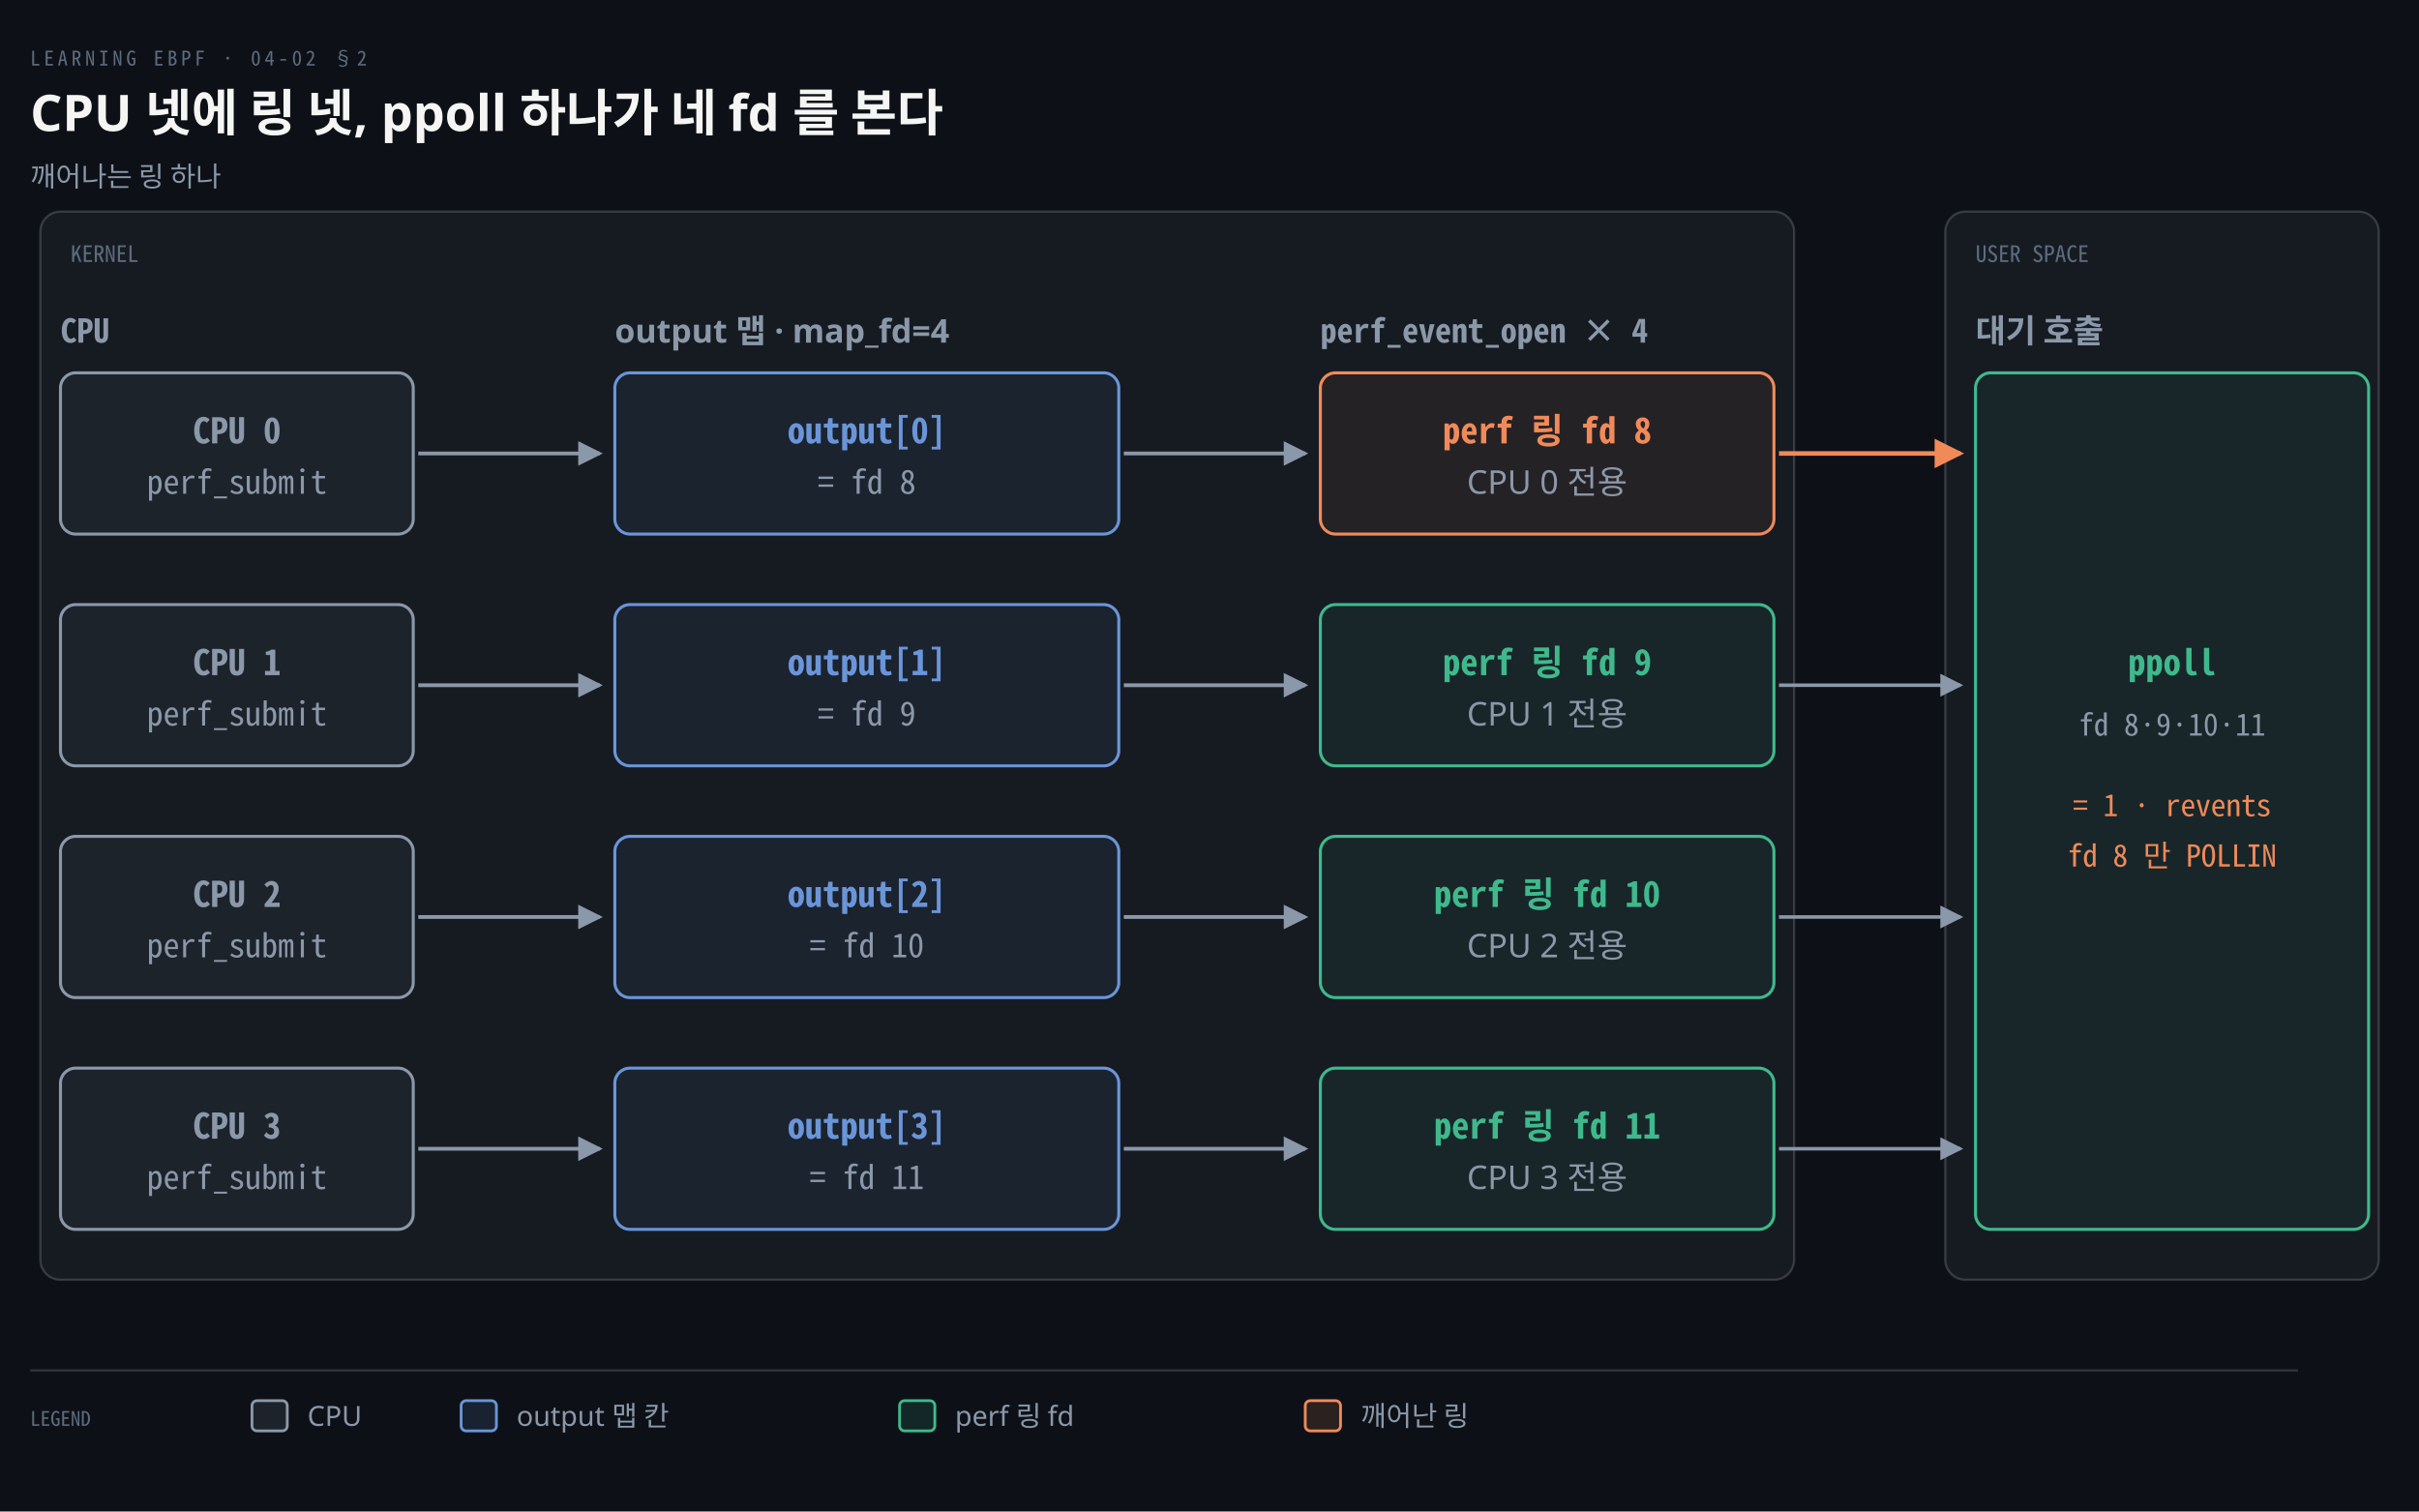
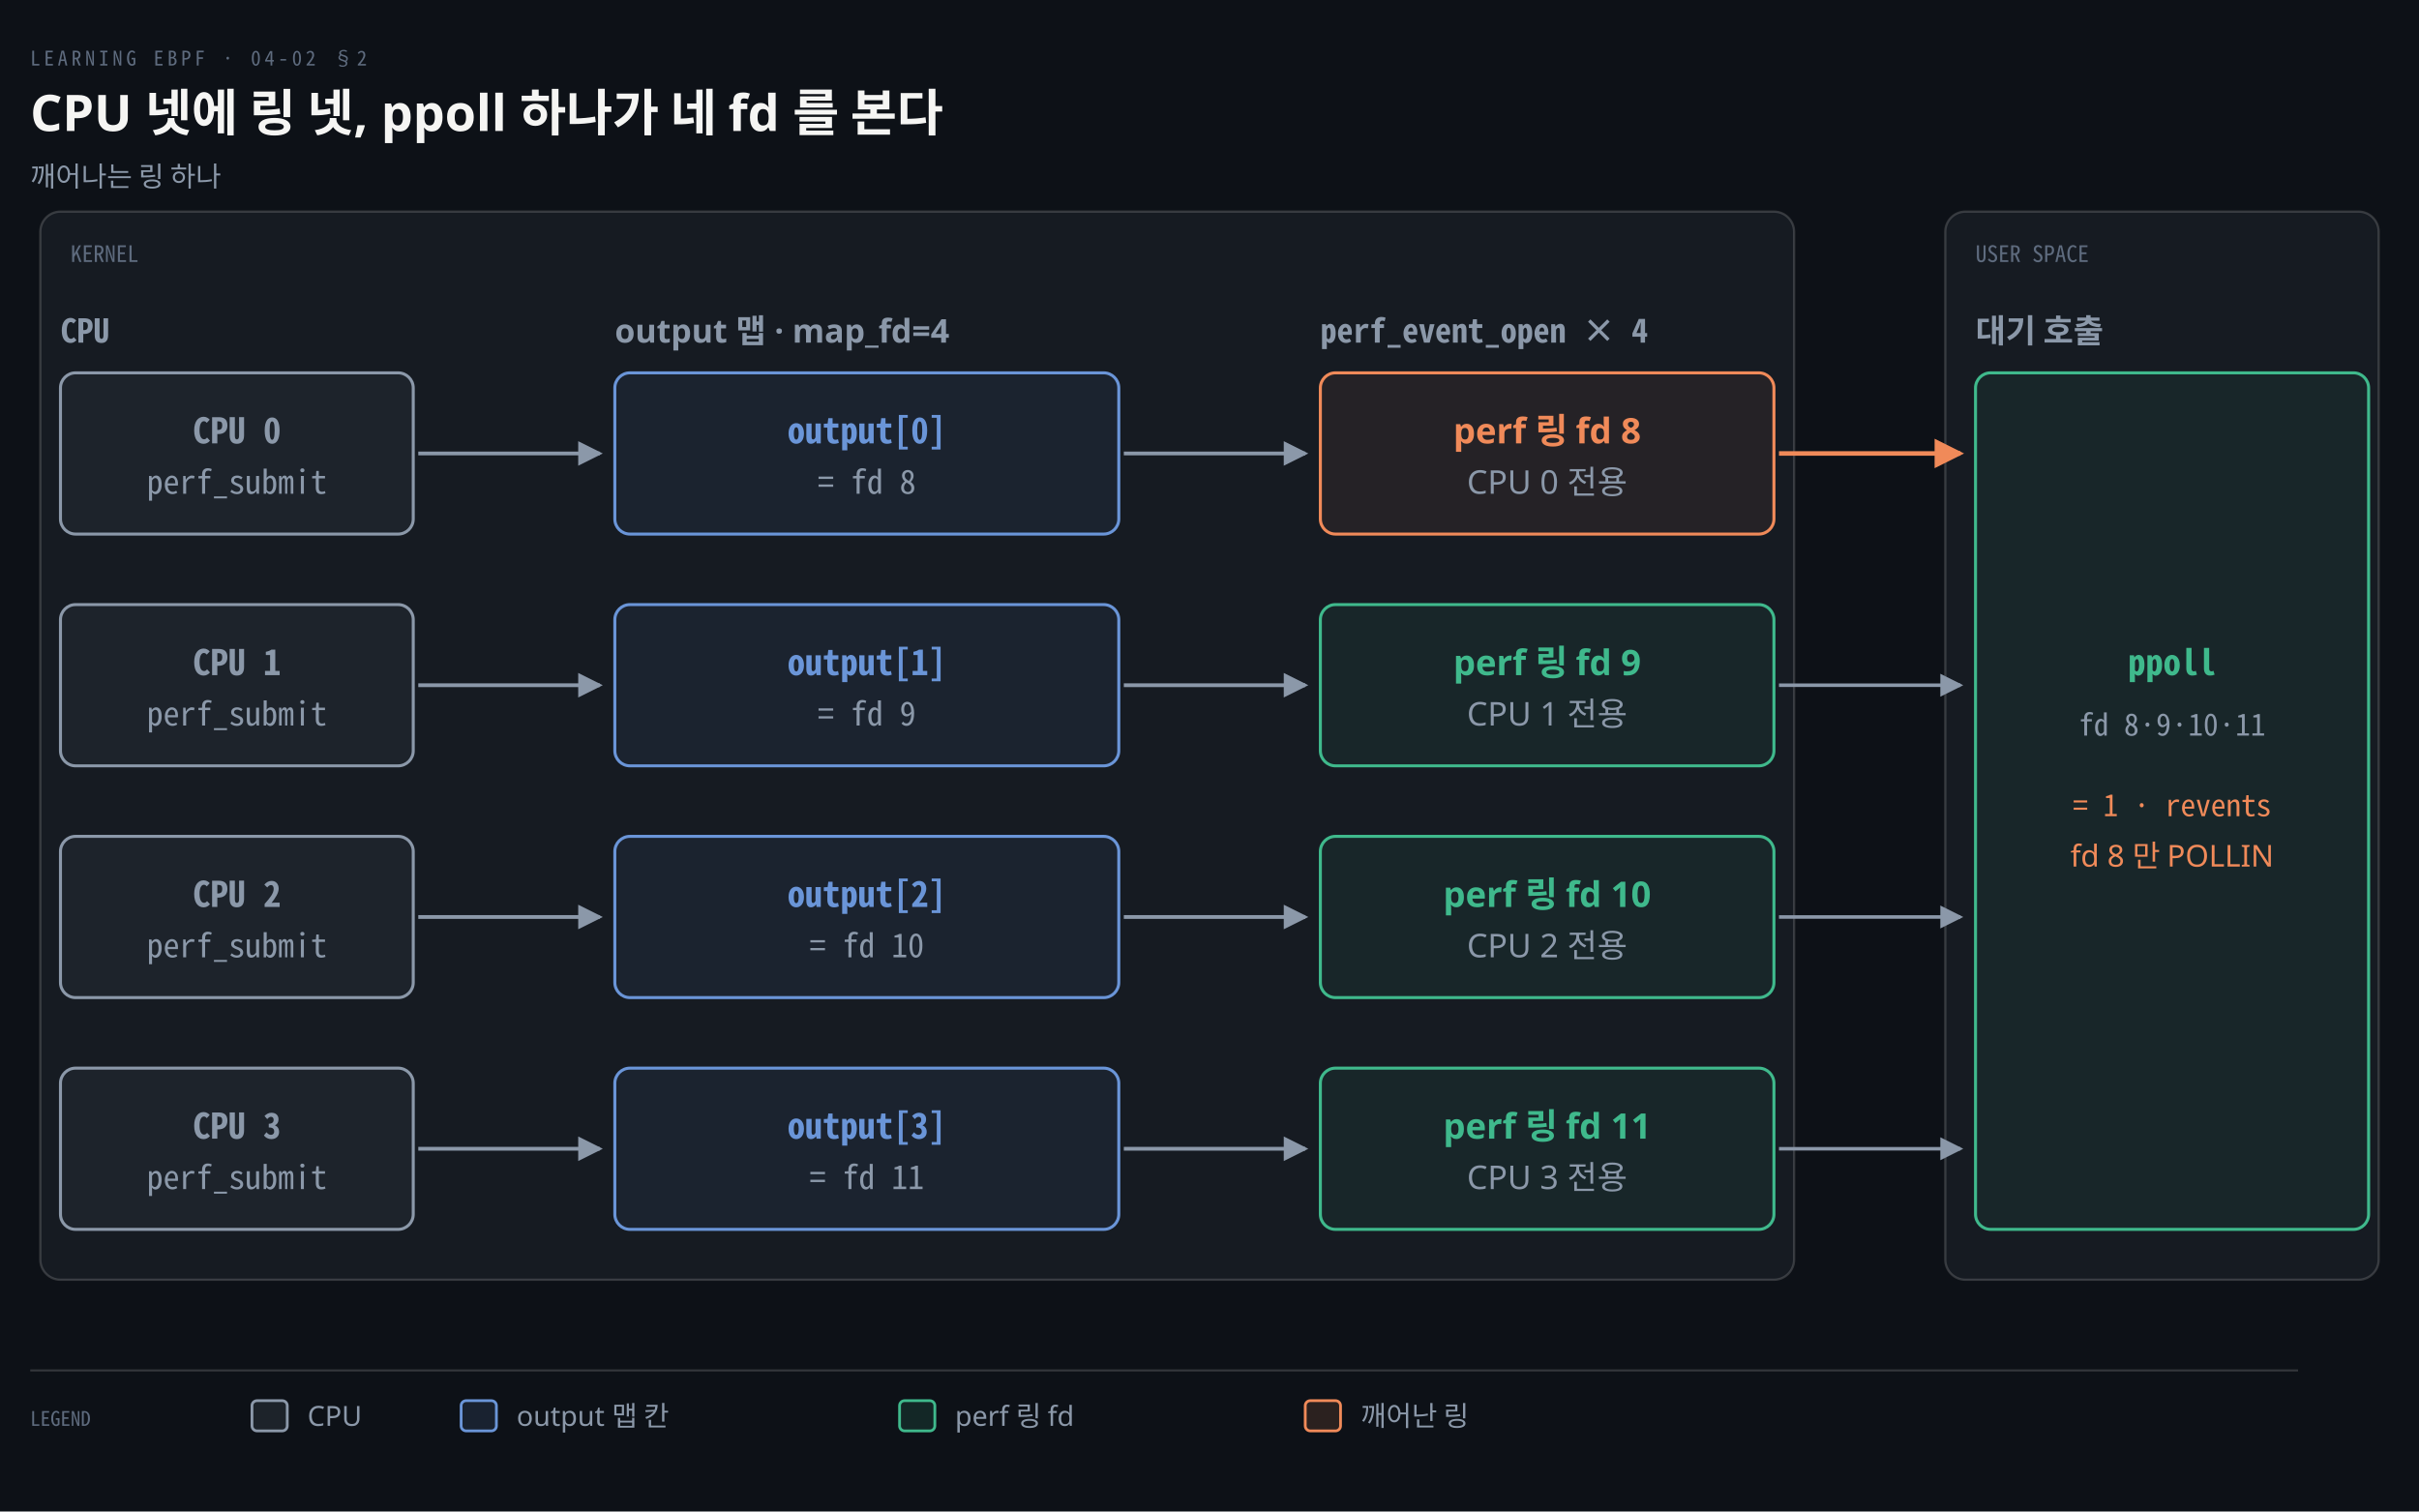
<svg xmlns="http://www.w3.org/2000/svg" viewBox="0 0 960 600" width="100%" role="img" aria-labelledby="dt dd">
  <defs>
    <marker id="ar" viewBox="0 0 8 8" refX="7" refY="4" markerWidth="6.5" markerHeight="6.5" orient="auto">
      <path d="M0 0 L8 4 L0 8 z" fill="#8B98A9" />
    </marker>
    <marker id="ok" viewBox="0 0 8 8" refX="7" refY="4" markerWidth="6.5" markerHeight="6.5" orient="auto">
      <path d="M0 0 L8 4 L0 8 z" fill="#3FB98C" />
    </marker>
    <marker id="warn" viewBox="0 0 8 8" refX="7" refY="4" markerWidth="6.5" markerHeight="6.5" orient="auto">
      <path d="M0 0 L8 4 L0 8 z" fill="#E3B341" />
    </marker>
    <marker id="bad" viewBox="0 0 8 8" refX="7" refY="4" markerWidth="6.5" markerHeight="6.5" orient="auto">
      <path d="M0 0 L8 4 L0 8 z" fill="#F0616D" />
    </marker>
    <marker id="info" viewBox="0 0 8 8" refX="7" refY="4" markerWidth="6.5" markerHeight="6.5" orient="auto">
      <path d="M0 0 L8 4 L0 8 z" fill="#6A95D8" />
    </marker>
    <marker id="acc" viewBox="0 0 8 8" refX="7" refY="4" markerWidth="6.5" markerHeight="6.5" orient="auto">
      <path d="M0 0 L8 4 L0 8 z" fill="#F08A59" />
    </marker>
    <marker id="soft" viewBox="0 0 8 8" refX="7" refY="4" markerWidth="6.5" markerHeight="6.5" orient="auto">
      <path d="M0 0 L8 4 L0 8 z" fill="#5E6B7E" />
    </marker>
  </defs>
  <rect width="960" height="600" fill="#0D1117" />
  <text x="12" y="26" font-family="'Geist Mono','Noto Sans Mono CJK KR',monospace" font-size="8" letter-spacing="0.18em" fill="#5E6B7E">LEARNING EBPF · 04-02 §2</text>
  <text x="12" y="52" font-family="'Geist','Apple SD Gothic Neo','Noto Sans KR','Malgun Gothic',sans-serif" font-size="20" font-weight="600" fill="#F5F5F3">CPU 넷에 링 넷, ppoll 하나가 네 fd 를 본다</text>
  <text x="12" y="74" font-family="'Geist','Apple SD Gothic Neo','Noto Sans KR','Malgun Gothic',sans-serif" font-size="11" fill="#8B98A9">깨어나는 링 하나</text>
  <rect x="16" y="84" width="696" height="424" rx="8" fill="#161B22" stroke="rgba(191,192,192,0.22)" stroke-width="0.9" />
  <text x="28" y="104" text-anchor="start" font-family="'Geist Mono','Noto Sans Mono CJK KR',monospace" font-size="9" font-weight="400" fill="#5E6B7E">KERNEL</text>
  <rect x="772" y="84" width="172" height="424" rx="8" fill="#161B22" stroke="rgba(191,192,192,0.22)" stroke-width="0.9" />
  <text x="784" y="104" text-anchor="start" font-family="'Geist Mono','Noto Sans Mono CJK KR',monospace" font-size="9" font-weight="400" fill="#5E6B7E">USER SPACE</text>
  <text x="24" y="136" text-anchor="start" font-family="'Geist Mono','Noto Sans Mono CJK KR',monospace" font-size="13" font-weight="600" fill="#8B98A9">CPU</text>
  <text x="244" y="136" text-anchor="start" font-family="'Geist','Apple SD Gothic Neo','Noto Sans KR','Malgun Gothic',sans-serif" font-size="13" font-weight="600" fill="#8B98A9">output 맵 · map_fd=4</text>
  <text x="524" y="136" text-anchor="start" font-family="'Geist Mono','Noto Sans Mono CJK KR',monospace" font-size="13" font-weight="600" fill="#8B98A9">perf_event_open × 4</text>
  <text x="784" y="136" text-anchor="start" font-family="'Geist','Apple SD Gothic Neo','Noto Sans KR','Malgun Gothic',sans-serif" font-size="13" font-weight="600" fill="#8B98A9">대기 호출</text>
  <path d="M 166 180 L 238 180" fill="none" stroke="#8B98A9" stroke-width="1.5" marker-end="url(#ar)" />
  <path d="M 446 180 L 518 180" fill="none" stroke="#8B98A9" stroke-width="1.5" marker-end="url(#ar)" />
  <path d="M 706 180 L 778 180" fill="none" stroke="#F08A59" stroke-width="1.8" marker-end="url(#acc)" />
  <path d="M 166 272 L 238 272" fill="none" stroke="#8B98A9" stroke-width="1.5" marker-end="url(#ar)" />
  <path d="M 446 272 L 518 272" fill="none" stroke="#8B98A9" stroke-width="1.5" marker-end="url(#ar)" />
  <path d="M 706 272 L 778 272" fill="none" stroke="#8B98A9" stroke-width="1.4" marker-end="url(#ar)" />
  <path d="M 166 364 L 238 364" fill="none" stroke="#8B98A9" stroke-width="1.5" marker-end="url(#ar)" />
  <path d="M 446 364 L 518 364" fill="none" stroke="#8B98A9" stroke-width="1.5" marker-end="url(#ar)" />
  <path d="M 706 364 L 778 364" fill="none" stroke="#8B98A9" stroke-width="1.4" marker-end="url(#ar)" />
  <path d="M 166 456 L 238 456" fill="none" stroke="#8B98A9" stroke-width="1.5" marker-end="url(#ar)" />
  <path d="M 446 456 L 518 456" fill="none" stroke="#8B98A9" stroke-width="1.5" marker-end="url(#ar)" />
  <path d="M 706 456 L 778 456" fill="none" stroke="#8B98A9" stroke-width="1.4" marker-end="url(#ar)" />
  <rect x="24" y="148" width="140" height="64" rx="6" fill="#8B98A912" stroke="#8B98A9" stroke-width="1.2" />
  <text x="94.0" y="176" text-anchor="middle" font-family="'Geist Mono','Noto Sans Mono CJK KR',monospace" font-size="14" font-weight="600" fill="#8B98A9">CPU 0</text>
  <text x="94.0" y="196" text-anchor="middle" font-family="'Geist Mono','Noto Sans Mono CJK KR',monospace" font-size="13" font-weight="400" fill="#8B98A9">perf_submit</text>
  <rect x="244" y="148" width="200" height="64" rx="6" fill="#6A95D812" stroke="#6A95D8" stroke-width="1.2" />
  <text x="344.0" y="176" text-anchor="middle" font-family="'Geist Mono','Noto Sans Mono CJK KR',monospace" font-size="14" font-weight="600" fill="#6A95D8">output[0]</text>
  <text x="344.0" y="196" text-anchor="middle" font-family="'Geist Mono','Noto Sans Mono CJK KR',monospace" font-size="13" font-weight="400" fill="#8B98A9">= fd 8</text>
  <rect x="524" y="148" width="180" height="64" rx="6" fill="#F08A5912" stroke="#F08A59" stroke-width="1.2" />
-   <text x="614.0" y="176" text-anchor="middle" font-family="'Geist Mono','Noto Sans Mono CJK KR',monospace" font-size="14" font-weight="600" fill="#F08A59">perf 링 fd 8</text>
+   <text x="614.0" y="176" text-anchor="middle" font-family="'Geist','Apple SD Gothic Neo','Noto Sans KR','Malgun Gothic',sans-serif" font-size="14" font-weight="600" fill="#F08A59">perf 링 fd 8</text>
  <text x="614.0" y="196" text-anchor="middle" font-family="'Geist','Apple SD Gothic Neo','Noto Sans KR','Malgun Gothic',sans-serif" font-size="13" font-weight="400" fill="#8B98A9">CPU 0 전용</text>
  <rect x="24" y="240" width="140" height="64" rx="6" fill="#8B98A912" stroke="#8B98A9" stroke-width="1.2" />
  <text x="94.0" y="268" text-anchor="middle" font-family="'Geist Mono','Noto Sans Mono CJK KR',monospace" font-size="14" font-weight="600" fill="#8B98A9">CPU 1</text>
  <text x="94.0" y="288" text-anchor="middle" font-family="'Geist Mono','Noto Sans Mono CJK KR',monospace" font-size="13" font-weight="400" fill="#8B98A9">perf_submit</text>
  <rect x="244" y="240" width="200" height="64" rx="6" fill="#6A95D812" stroke="#6A95D8" stroke-width="1.2" />
  <text x="344.0" y="268" text-anchor="middle" font-family="'Geist Mono','Noto Sans Mono CJK KR',monospace" font-size="14" font-weight="600" fill="#6A95D8">output[1]</text>
  <text x="344.0" y="288" text-anchor="middle" font-family="'Geist Mono','Noto Sans Mono CJK KR',monospace" font-size="13" font-weight="400" fill="#8B98A9">= fd 9</text>
  <rect x="524" y="240" width="180" height="64" rx="6" fill="#3FB98C12" stroke="#3FB98C" stroke-width="1.2" />
-   <text x="614.0" y="268" text-anchor="middle" font-family="'Geist Mono','Noto Sans Mono CJK KR',monospace" font-size="14" font-weight="600" fill="#3FB98C">perf 링 fd 9</text>
+   <text x="614.0" y="268" text-anchor="middle" font-family="'Geist','Apple SD Gothic Neo','Noto Sans KR','Malgun Gothic',sans-serif" font-size="14" font-weight="600" fill="#3FB98C">perf 링 fd 9</text>
  <text x="614.0" y="288" text-anchor="middle" font-family="'Geist','Apple SD Gothic Neo','Noto Sans KR','Malgun Gothic',sans-serif" font-size="13" font-weight="400" fill="#8B98A9">CPU 1 전용</text>
  <rect x="24" y="332" width="140" height="64" rx="6" fill="#8B98A912" stroke="#8B98A9" stroke-width="1.2" />
  <text x="94.0" y="360" text-anchor="middle" font-family="'Geist Mono','Noto Sans Mono CJK KR',monospace" font-size="14" font-weight="600" fill="#8B98A9">CPU 2</text>
  <text x="94.0" y="380" text-anchor="middle" font-family="'Geist Mono','Noto Sans Mono CJK KR',monospace" font-size="13" font-weight="400" fill="#8B98A9">perf_submit</text>
  <rect x="244" y="332" width="200" height="64" rx="6" fill="#6A95D812" stroke="#6A95D8" stroke-width="1.2" />
  <text x="344.0" y="360" text-anchor="middle" font-family="'Geist Mono','Noto Sans Mono CJK KR',monospace" font-size="14" font-weight="600" fill="#6A95D8">output[2]</text>
  <text x="344.0" y="380" text-anchor="middle" font-family="'Geist Mono','Noto Sans Mono CJK KR',monospace" font-size="13" font-weight="400" fill="#8B98A9">= fd 10</text>
  <rect x="524" y="332" width="180" height="64" rx="6" fill="#3FB98C12" stroke="#3FB98C" stroke-width="1.2" />
-   <text x="614.0" y="360" text-anchor="middle" font-family="'Geist Mono','Noto Sans Mono CJK KR',monospace" font-size="14" font-weight="600" fill="#3FB98C">perf 링 fd 10</text>
+   <text x="614.0" y="360" text-anchor="middle" font-family="'Geist','Apple SD Gothic Neo','Noto Sans KR','Malgun Gothic',sans-serif" font-size="14" font-weight="600" fill="#3FB98C">perf 링 fd 10</text>
  <text x="614.0" y="380" text-anchor="middle" font-family="'Geist','Apple SD Gothic Neo','Noto Sans KR','Malgun Gothic',sans-serif" font-size="13" font-weight="400" fill="#8B98A9">CPU 2 전용</text>
  <rect x="24" y="424" width="140" height="64" rx="6" fill="#8B98A912" stroke="#8B98A9" stroke-width="1.2" />
  <text x="94.0" y="452" text-anchor="middle" font-family="'Geist Mono','Noto Sans Mono CJK KR',monospace" font-size="14" font-weight="600" fill="#8B98A9">CPU 3</text>
  <text x="94.0" y="472" text-anchor="middle" font-family="'Geist Mono','Noto Sans Mono CJK KR',monospace" font-size="13" font-weight="400" fill="#8B98A9">perf_submit</text>
  <rect x="244" y="424" width="200" height="64" rx="6" fill="#6A95D812" stroke="#6A95D8" stroke-width="1.2" />
  <text x="344.0" y="452" text-anchor="middle" font-family="'Geist Mono','Noto Sans Mono CJK KR',monospace" font-size="14" font-weight="600" fill="#6A95D8">output[3]</text>
  <text x="344.0" y="472" text-anchor="middle" font-family="'Geist Mono','Noto Sans Mono CJK KR',monospace" font-size="13" font-weight="400" fill="#8B98A9">= fd 11</text>
  <rect x="524" y="424" width="180" height="64" rx="6" fill="#3FB98C12" stroke="#3FB98C" stroke-width="1.2" />
-   <text x="614.0" y="452" text-anchor="middle" font-family="'Geist Mono','Noto Sans Mono CJK KR',monospace" font-size="14" font-weight="600" fill="#3FB98C">perf 링 fd 11</text>
+   <text x="614.0" y="452" text-anchor="middle" font-family="'Geist','Apple SD Gothic Neo','Noto Sans KR','Malgun Gothic',sans-serif" font-size="14" font-weight="600" fill="#3FB98C">perf 링 fd 11</text>
  <text x="614.0" y="472" text-anchor="middle" font-family="'Geist','Apple SD Gothic Neo','Noto Sans KR','Malgun Gothic',sans-serif" font-size="13" font-weight="400" fill="#8B98A9">CPU 3 전용</text>
  <rect x="784" y="148" width="156" height="340" rx="6" fill="#3FB98C12" stroke="#3FB98C" stroke-width="1.2" />
  <text x="862.0" y="268" text-anchor="middle" font-family="'Geist Mono','Noto Sans Mono CJK KR',monospace" font-size="14" font-weight="600" fill="#3FB98C">ppoll</text>
  <text x="862.0" y="292" text-anchor="middle" font-family="'Geist Mono','Noto Sans Mono CJK KR',monospace" font-size="12" font-weight="400" fill="#8B98A9">fd 8·9·10·11</text>
  <text x="862.0" y="324" text-anchor="middle" font-family="'Geist Mono','Noto Sans Mono CJK KR',monospace" font-size="12" font-weight="400" fill="#F08A59">= 1 · revents</text>
-   <text x="862.0" y="344" text-anchor="middle" font-family="'Geist Mono','Noto Sans Mono CJK KR',monospace" font-size="12" font-weight="400" fill="#F08A59">fd 8 만 POLLIN</text>
+   <text x="862.0" y="344" text-anchor="middle" font-family="'Geist','Apple SD Gothic Neo','Noto Sans KR','Malgun Gothic',sans-serif" font-size="12" font-weight="400" fill="#F08A59">fd 8 만 POLLIN</text>
  <line x1="12" y1="544" x2="912" y2="544" stroke="rgba(191,192,192,0.22)" stroke-width="0.8" />
  <text x="12" y="566" text-anchor="start" font-family="'Geist Mono','Noto Sans Mono CJK KR',monospace" font-size="8" font-weight="400" fill="#5E6B7E">LEGEND</text>
  <rect x="100" y="556" width="14" height="12" rx="2" fill="#8B98A922" stroke="#8B98A9" stroke-width="1.1" />
  <text x="122" y="566" text-anchor="start" font-family="'Geist','Apple SD Gothic Neo','Noto Sans KR','Malgun Gothic',sans-serif" font-size="11" font-weight="400" fill="#8B98A9">CPU</text>
  <rect x="183" y="556" width="14" height="12" rx="2" fill="#6A95D822" stroke="#6A95D8" stroke-width="1.1" />
  <text x="205" y="566" text-anchor="start" font-family="'Geist','Apple SD Gothic Neo','Noto Sans KR','Malgun Gothic',sans-serif" font-size="11" font-weight="400" fill="#8B98A9">output 맵 칸</text>
  <rect x="357" y="556" width="14" height="12" rx="2" fill="#3FB98C22" stroke="#3FB98C" stroke-width="1.1" />
  <text x="379" y="566" text-anchor="start" font-family="'Geist','Apple SD Gothic Neo','Noto Sans KR','Malgun Gothic',sans-serif" font-size="11" font-weight="400" fill="#8B98A9">perf 링 fd</text>
  <rect x="518" y="556" width="14" height="12" rx="2" fill="#F08A5922" stroke="#F08A59" stroke-width="1.1" />
  <text x="540" y="566" text-anchor="start" font-family="'Geist','Apple SD Gothic Neo','Noto Sans KR','Malgun Gothic',sans-serif" font-size="11" font-weight="400" fill="#8B98A9">깨어난 링</text>
</svg>
